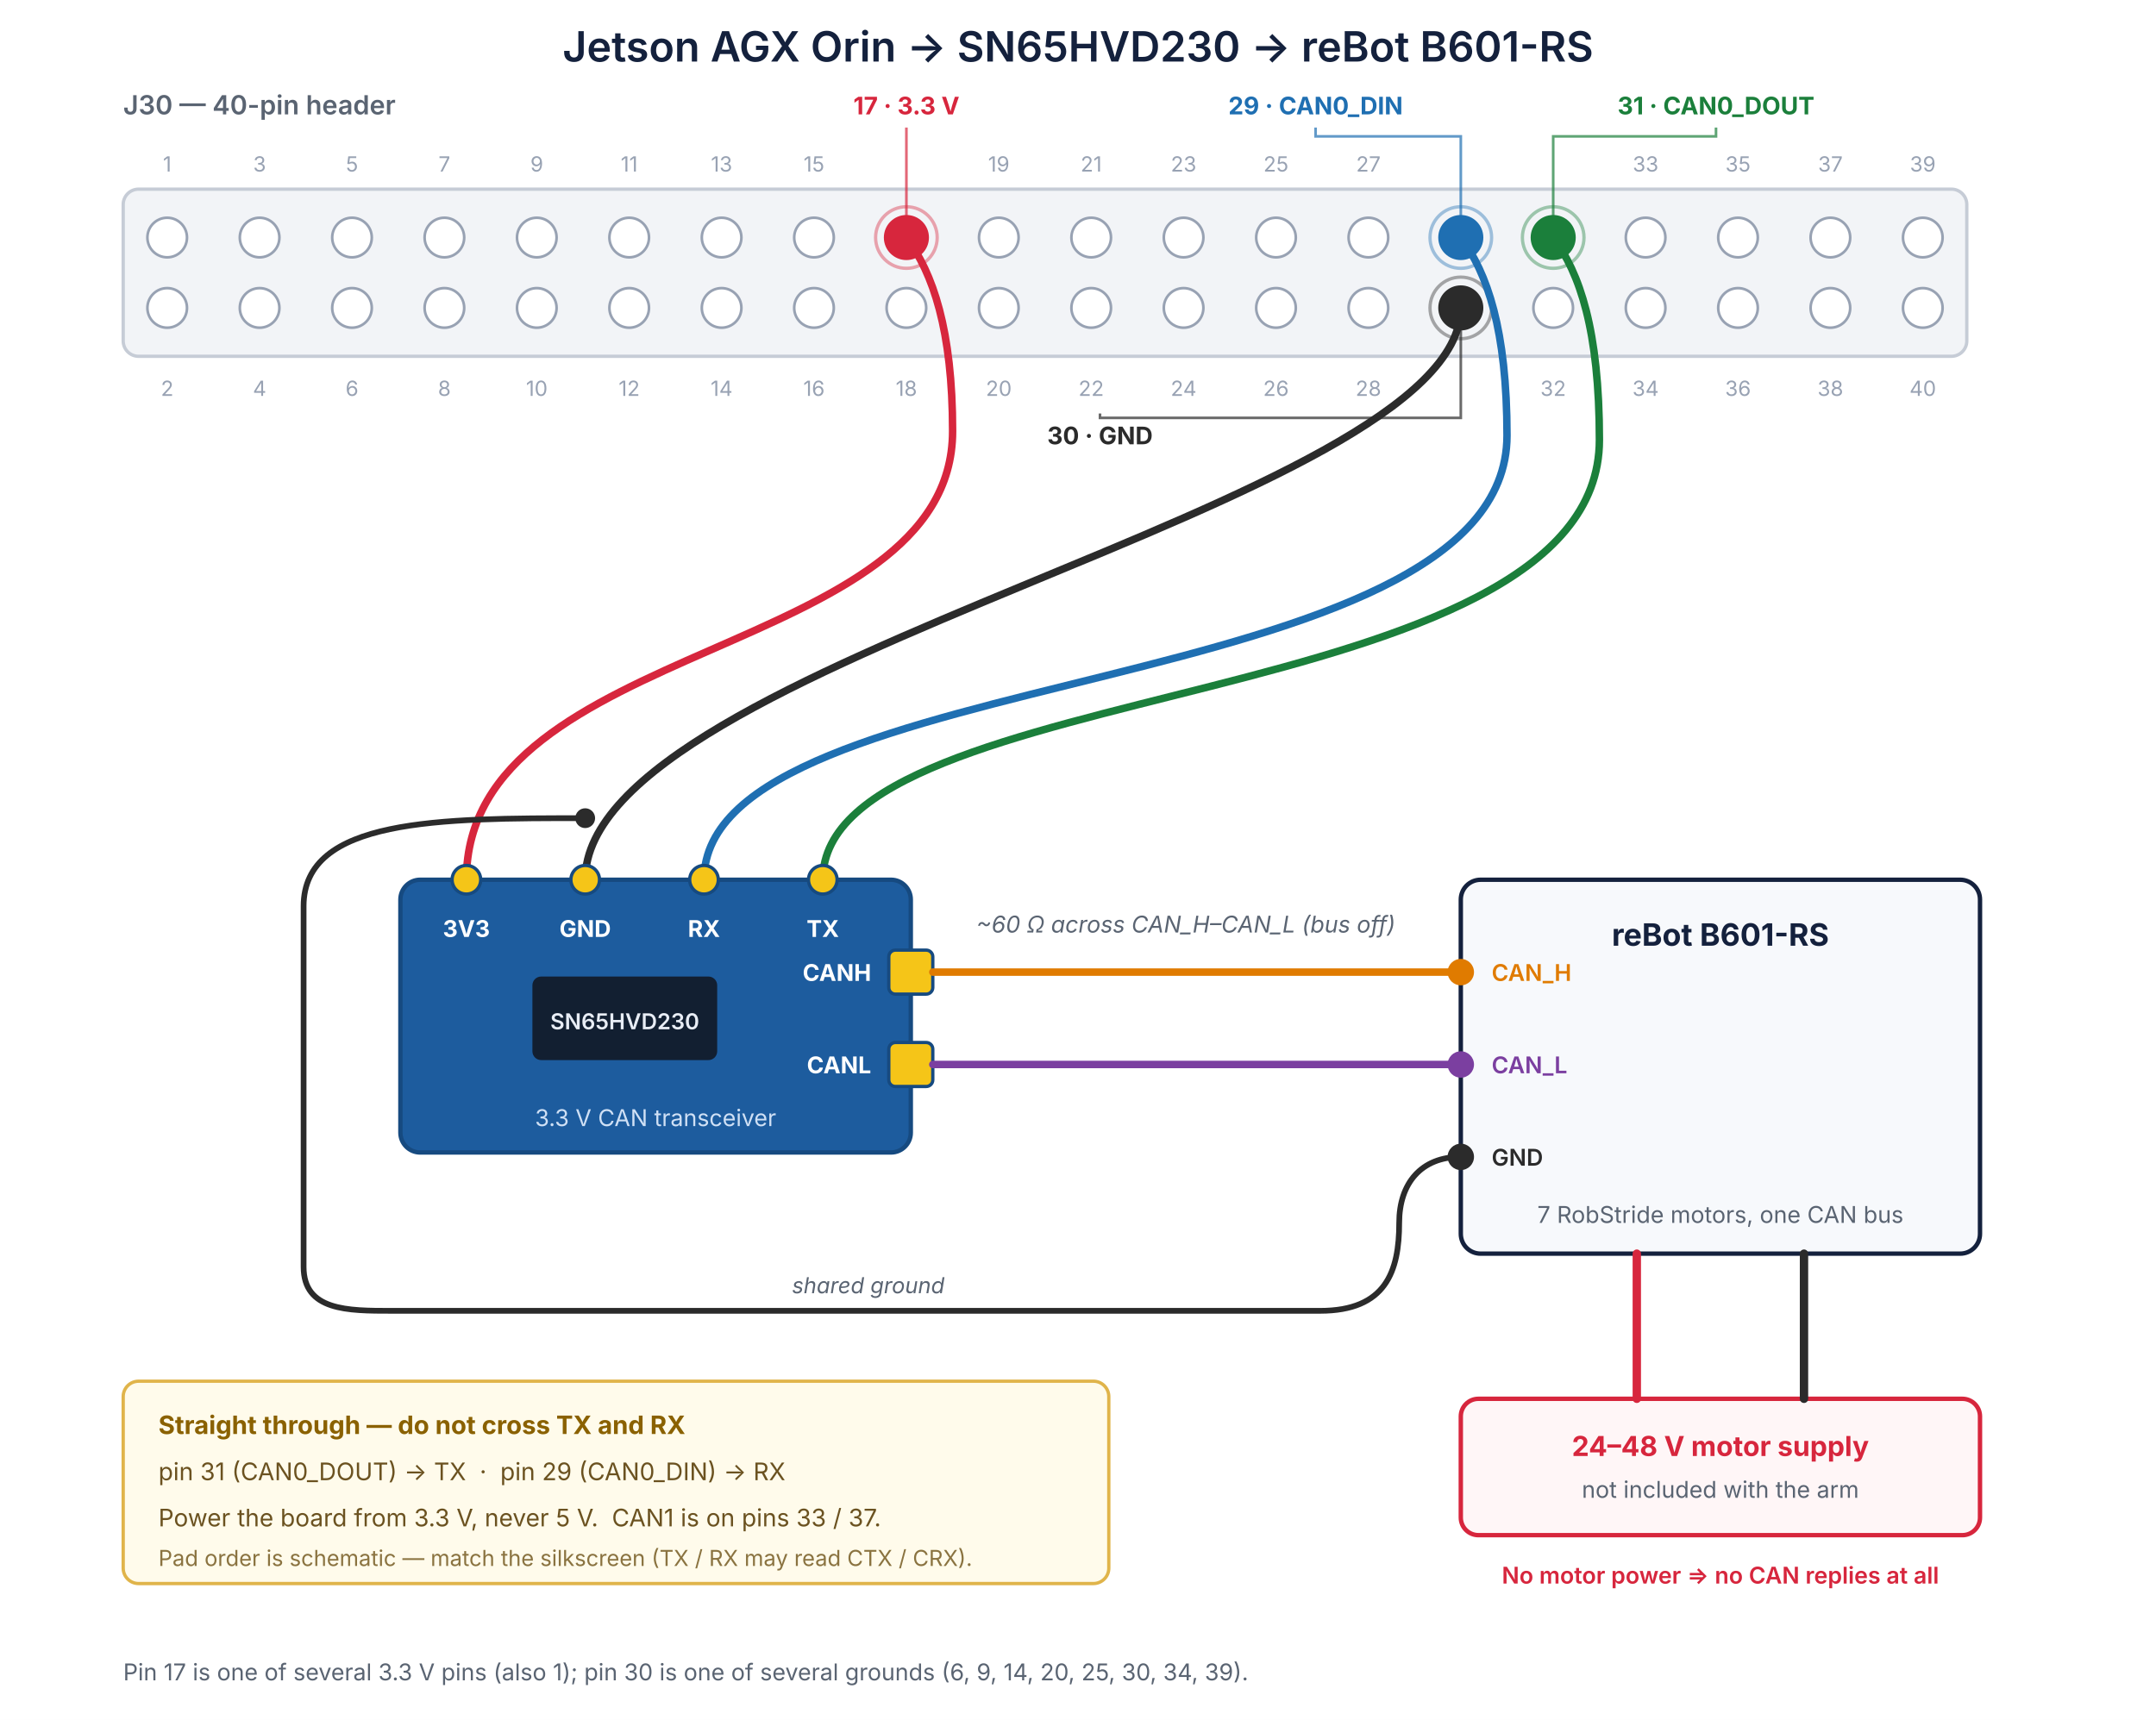
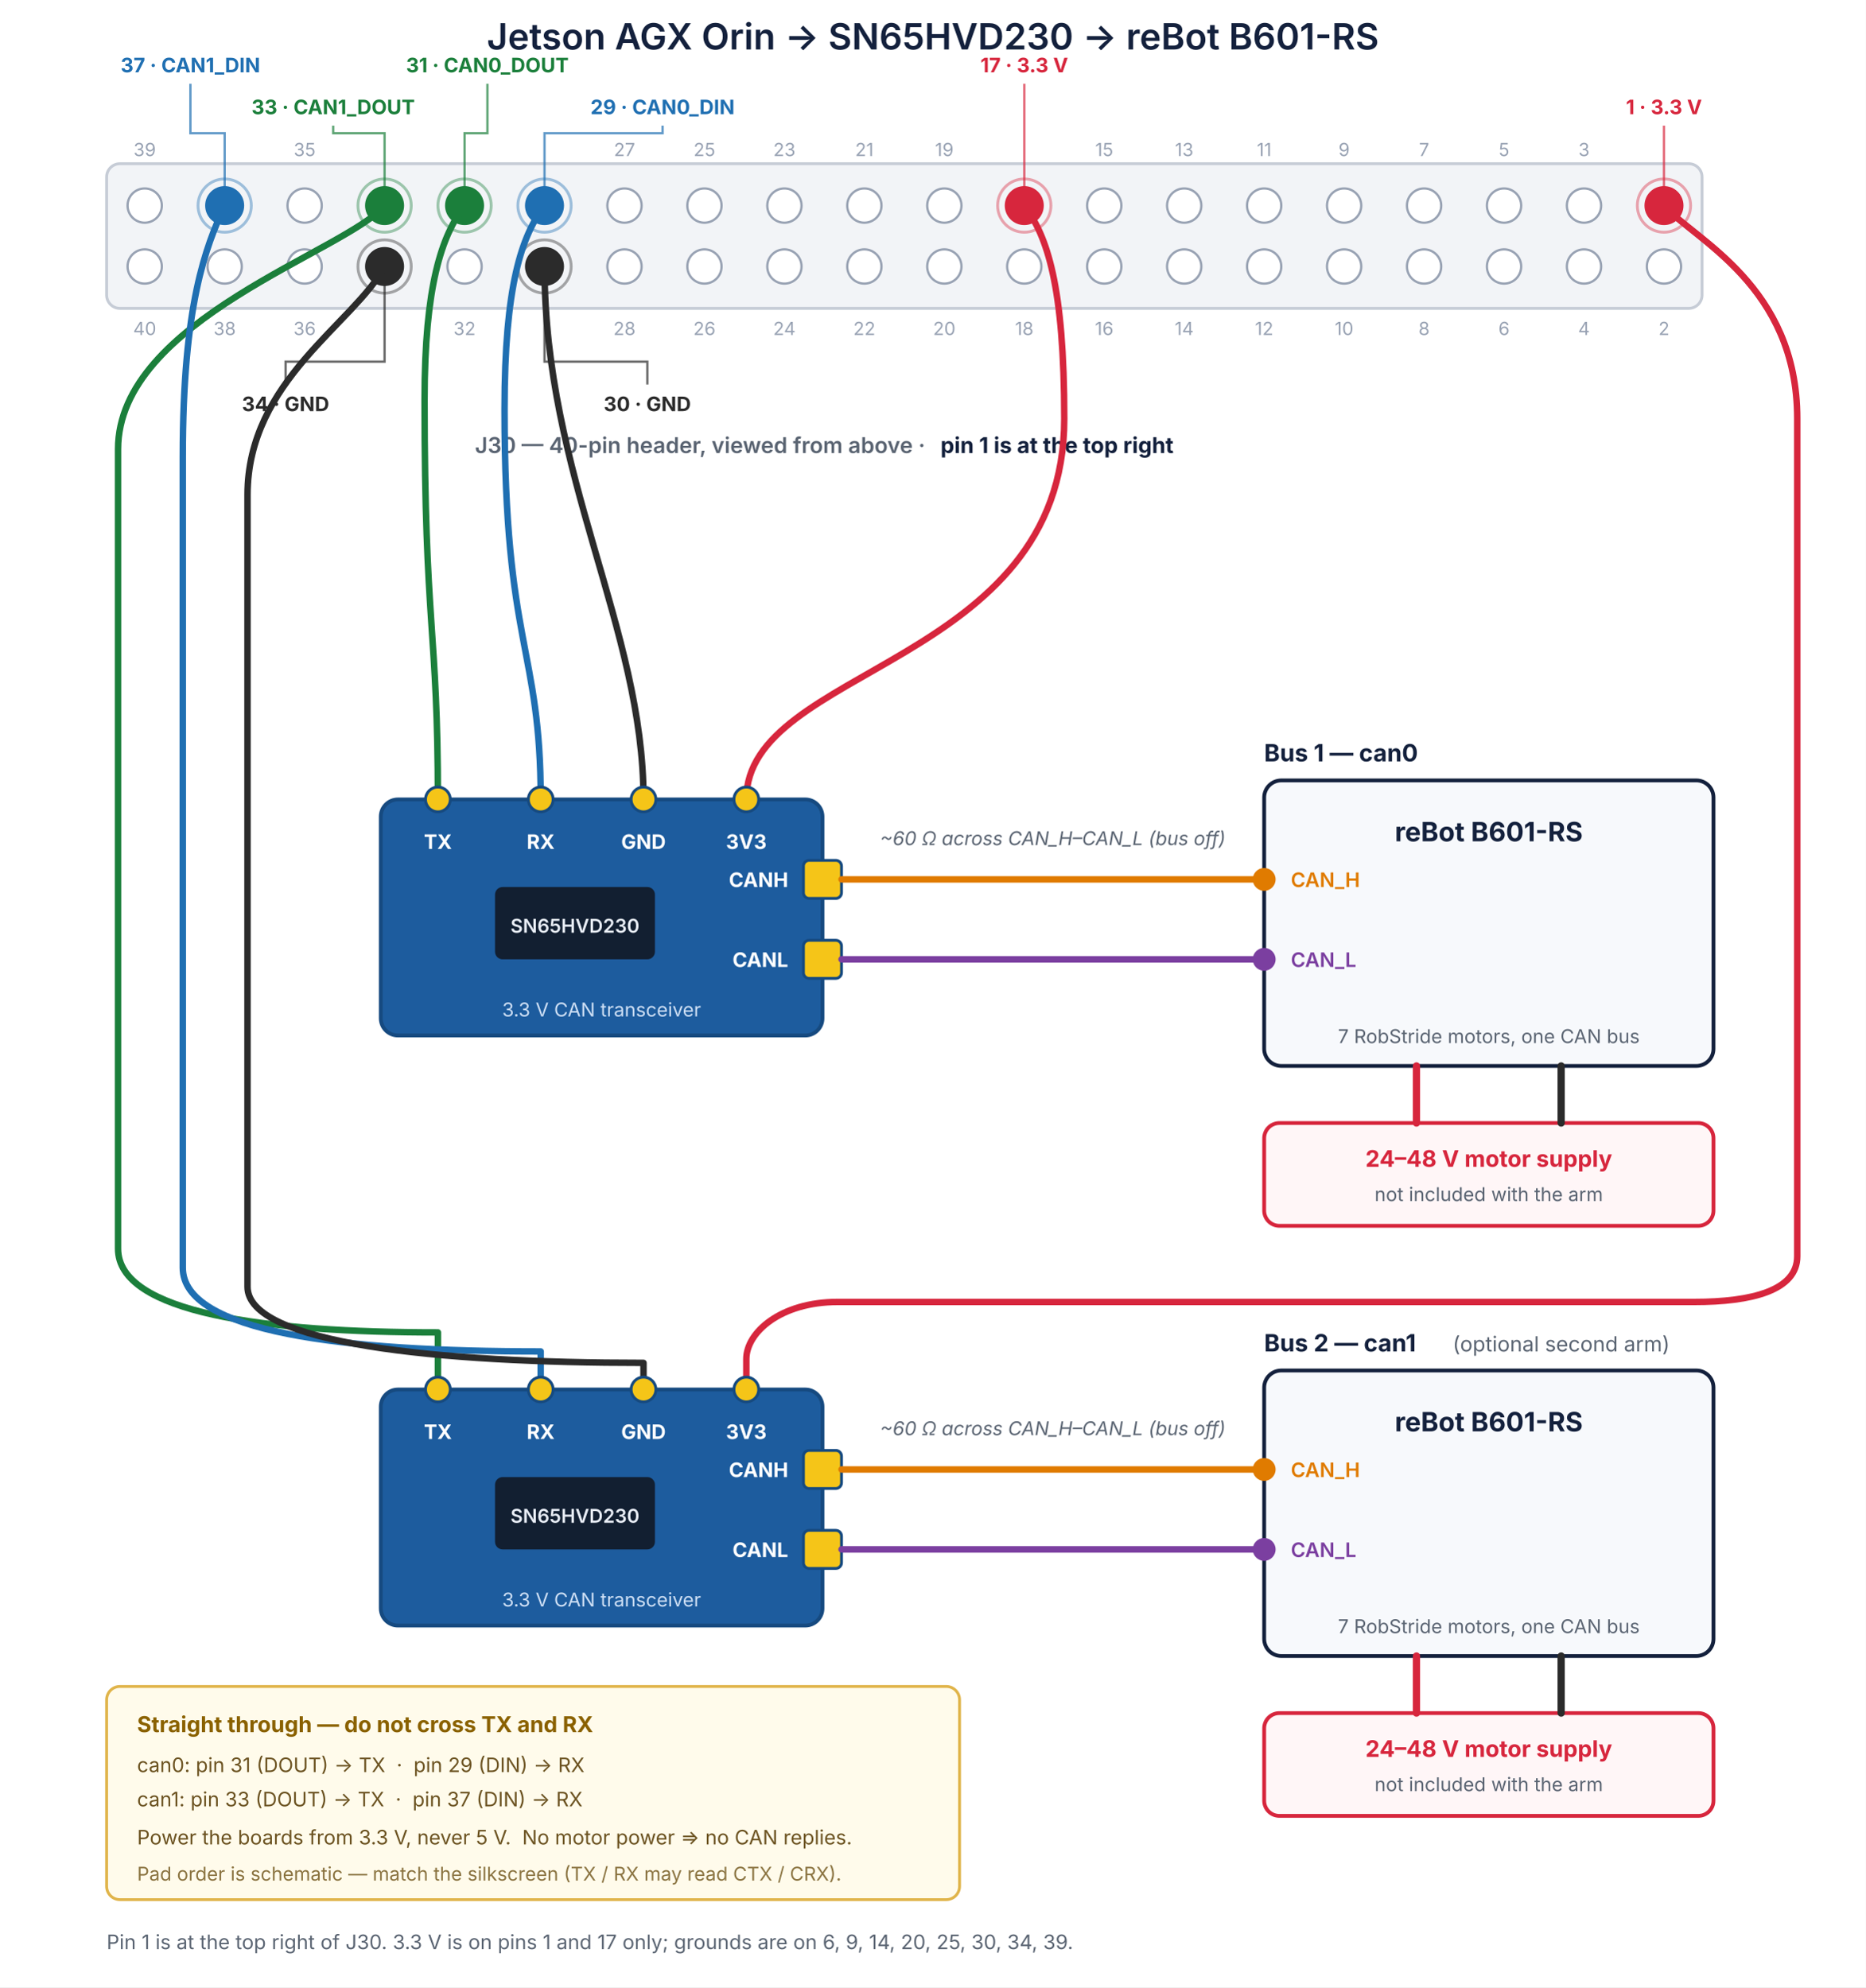
- <svg xmlns="http://www.w3.org/2000/svg" viewBox="0 0 980 782" width="980" height="782" font-family="Inter, Segoe UI, Helvetica, Arial, sans-serif">
+ <svg xmlns="http://www.w3.org/2000/svg" viewBox="0 0 980 1044" width="980" height="1044" font-family="Inter, Segoe UI, Helvetica, Arial, sans-serif">
  <rect width="100%" height="100%" fill="#FFFFFF" />
-   <text x="490.0" y="28" text-anchor="middle" font-size="19" font-weight="600" fill="#14213D">Jetson AGX Orin → SN65HVD230 → reBot B601-RS</text>
+   <text x="490.0" y="26" text-anchor="middle" font-size="19" font-weight="600" fill="#14213D">Jetson AGX Orin → SN65HVD230 → reBot B601-RS</text>
  <rect x="56" y="86" width="838" height="76" rx="7" fill="#F2F4F7" stroke="#C6CCD6" stroke-width="1.5" />
-   <text x="56" y="52" font-size="12" font-weight="600" fill="#5A6472">J30 — 40-pin header</text>
  <circle cx="76" cy="108" r="9" fill="#FFFFFF" stroke="#98A2B3" stroke-width="1.2" />
-   <text x="76" y="78" text-anchor="middle" font-size="9.5" fill="#98A2B3">1</text>
+   <text x="76" y="82" text-anchor="middle" font-size="9.5" fill="#98A2B3">39</text>
  <circle cx="76" cy="140" r="9" fill="#FFFFFF" stroke="#98A2B3" stroke-width="1.2" />
-   <text x="76" y="180" text-anchor="middle" font-size="9.5" fill="#98A2B3">2</text>
-   <circle cx="118" cy="108" r="9" fill="#FFFFFF" stroke="#98A2B3" stroke-width="1.2" />
-   <text x="118" y="78" text-anchor="middle" font-size="9.5" fill="#98A2B3">3</text>
+   <text x="76" y="176" text-anchor="middle" font-size="9.5" fill="#98A2B3">40</text>
+   <circle cx="118" cy="108" r="9" fill="#1F6FB2" stroke="#1F6FB2" stroke-width="2.5" />
+   <circle cx="118" cy="108" r="14" fill="none" stroke="#1F6FB2" stroke-width="1.5" opacity="0.4" />
  <circle cx="118" cy="140" r="9" fill="#FFFFFF" stroke="#98A2B3" stroke-width="1.2" />
-   <text x="118" y="180" text-anchor="middle" font-size="9.5" fill="#98A2B3">4</text>
+   <text x="118" y="176" text-anchor="middle" font-size="9.5" fill="#98A2B3">38</text>
  <circle cx="160" cy="108" r="9" fill="#FFFFFF" stroke="#98A2B3" stroke-width="1.2" />
-   <text x="160" y="78" text-anchor="middle" font-size="9.5" fill="#98A2B3">5</text>
+   <text x="160" y="82" text-anchor="middle" font-size="9.5" fill="#98A2B3">35</text>
  <circle cx="160" cy="140" r="9" fill="#FFFFFF" stroke="#98A2B3" stroke-width="1.2" />
-   <text x="160" y="180" text-anchor="middle" font-size="9.5" fill="#98A2B3">6</text>
-   <circle cx="202" cy="108" r="9" fill="#FFFFFF" stroke="#98A2B3" stroke-width="1.2" />
-   <text x="202" y="78" text-anchor="middle" font-size="9.5" fill="#98A2B3">7</text>
-   <circle cx="202" cy="140" r="9" fill="#FFFFFF" stroke="#98A2B3" stroke-width="1.2" />
-   <text x="202" y="180" text-anchor="middle" font-size="9.5" fill="#98A2B3">8</text>
-   <circle cx="244" cy="108" r="9" fill="#FFFFFF" stroke="#98A2B3" stroke-width="1.2" />
-   <text x="244" y="78" text-anchor="middle" font-size="9.5" fill="#98A2B3">9</text>
+   <text x="160" y="176" text-anchor="middle" font-size="9.5" fill="#98A2B3">36</text>
+   <circle cx="202" cy="108" r="9" fill="#1B7F3B" stroke="#1B7F3B" stroke-width="2.5" />
+   <circle cx="202" cy="108" r="14" fill="none" stroke="#1B7F3B" stroke-width="1.5" opacity="0.4" />
+   <circle cx="202" cy="140" r="9" fill="#2B2B2B" stroke="#2B2B2B" stroke-width="2.5" />
+   <circle cx="202" cy="140" r="14" fill="none" stroke="#2B2B2B" stroke-width="1.5" opacity="0.4" />
+   <circle cx="244" cy="108" r="9" fill="#1B7F3B" stroke="#1B7F3B" stroke-width="2.5" />
+   <circle cx="244" cy="108" r="14" fill="none" stroke="#1B7F3B" stroke-width="1.5" opacity="0.4" />
  <circle cx="244" cy="140" r="9" fill="#FFFFFF" stroke="#98A2B3" stroke-width="1.2" />
-   <text x="244" y="180" text-anchor="middle" font-size="9.5" fill="#98A2B3">10</text>
-   <circle cx="286" cy="108" r="9" fill="#FFFFFF" stroke="#98A2B3" stroke-width="1.2" />
-   <text x="286" y="78" text-anchor="middle" font-size="9.5" fill="#98A2B3">11</text>
-   <circle cx="286" cy="140" r="9" fill="#FFFFFF" stroke="#98A2B3" stroke-width="1.2" />
-   <text x="286" y="180" text-anchor="middle" font-size="9.5" fill="#98A2B3">12</text>
+   <text x="244" y="176" text-anchor="middle" font-size="9.5" fill="#98A2B3">32</text>
+   <circle cx="286" cy="108" r="9" fill="#1F6FB2" stroke="#1F6FB2" stroke-width="2.5" />
+   <circle cx="286" cy="108" r="14" fill="none" stroke="#1F6FB2" stroke-width="1.5" opacity="0.4" />
+   <circle cx="286" cy="140" r="9" fill="#2B2B2B" stroke="#2B2B2B" stroke-width="2.5" />
+   <circle cx="286" cy="140" r="14" fill="none" stroke="#2B2B2B" stroke-width="1.5" opacity="0.4" />
  <circle cx="328" cy="108" r="9" fill="#FFFFFF" stroke="#98A2B3" stroke-width="1.2" />
-   <text x="328" y="78" text-anchor="middle" font-size="9.5" fill="#98A2B3">13</text>
+   <text x="328" y="82" text-anchor="middle" font-size="9.5" fill="#98A2B3">27</text>
  <circle cx="328" cy="140" r="9" fill="#FFFFFF" stroke="#98A2B3" stroke-width="1.2" />
-   <text x="328" y="180" text-anchor="middle" font-size="9.5" fill="#98A2B3">14</text>
+   <text x="328" y="176" text-anchor="middle" font-size="9.5" fill="#98A2B3">28</text>
  <circle cx="370" cy="108" r="9" fill="#FFFFFF" stroke="#98A2B3" stroke-width="1.2" />
-   <text x="370" y="78" text-anchor="middle" font-size="9.5" fill="#98A2B3">15</text>
+   <text x="370" y="82" text-anchor="middle" font-size="9.5" fill="#98A2B3">25</text>
  <circle cx="370" cy="140" r="9" fill="#FFFFFF" stroke="#98A2B3" stroke-width="1.2" />
-   <text x="370" y="180" text-anchor="middle" font-size="9.5" fill="#98A2B3">16</text>
-   <circle cx="412" cy="108" r="9" fill="#D7263D" stroke="#D7263D" stroke-width="2.5" />
-   <circle cx="412" cy="108" r="14" fill="none" stroke="#D7263D" stroke-width="1.5" opacity="0.4" />
+   <text x="370" y="176" text-anchor="middle" font-size="9.5" fill="#98A2B3">26</text>
+   <circle cx="412" cy="108" r="9" fill="#FFFFFF" stroke="#98A2B3" stroke-width="1.2" />
+   <text x="412" y="82" text-anchor="middle" font-size="9.5" fill="#98A2B3">23</text>
  <circle cx="412" cy="140" r="9" fill="#FFFFFF" stroke="#98A2B3" stroke-width="1.2" />
-   <text x="412" y="180" text-anchor="middle" font-size="9.5" fill="#98A2B3">18</text>
+   <text x="412" y="176" text-anchor="middle" font-size="9.5" fill="#98A2B3">24</text>
  <circle cx="454" cy="108" r="9" fill="#FFFFFF" stroke="#98A2B3" stroke-width="1.2" />
-   <text x="454" y="78" text-anchor="middle" font-size="9.5" fill="#98A2B3">19</text>
+   <text x="454" y="82" text-anchor="middle" font-size="9.5" fill="#98A2B3">21</text>
  <circle cx="454" cy="140" r="9" fill="#FFFFFF" stroke="#98A2B3" stroke-width="1.2" />
-   <text x="454" y="180" text-anchor="middle" font-size="9.5" fill="#98A2B3">20</text>
+   <text x="454" y="176" text-anchor="middle" font-size="9.5" fill="#98A2B3">22</text>
  <circle cx="496" cy="108" r="9" fill="#FFFFFF" stroke="#98A2B3" stroke-width="1.2" />
-   <text x="496" y="78" text-anchor="middle" font-size="9.5" fill="#98A2B3">21</text>
+   <text x="496" y="82" text-anchor="middle" font-size="9.5" fill="#98A2B3">19</text>
  <circle cx="496" cy="140" r="9" fill="#FFFFFF" stroke="#98A2B3" stroke-width="1.2" />
-   <text x="496" y="180" text-anchor="middle" font-size="9.5" fill="#98A2B3">22</text>
-   <circle cx="538" cy="108" r="9" fill="#FFFFFF" stroke="#98A2B3" stroke-width="1.2" />
-   <text x="538" y="78" text-anchor="middle" font-size="9.5" fill="#98A2B3">23</text>
+   <text x="496" y="176" text-anchor="middle" font-size="9.5" fill="#98A2B3">20</text>
+   <circle cx="538" cy="108" r="9" fill="#D7263D" stroke="#D7263D" stroke-width="2.5" />
+   <circle cx="538" cy="108" r="14" fill="none" stroke="#D7263D" stroke-width="1.5" opacity="0.4" />
  <circle cx="538" cy="140" r="9" fill="#FFFFFF" stroke="#98A2B3" stroke-width="1.2" />
-   <text x="538" y="180" text-anchor="middle" font-size="9.5" fill="#98A2B3">24</text>
+   <text x="538" y="176" text-anchor="middle" font-size="9.5" fill="#98A2B3">18</text>
  <circle cx="580" cy="108" r="9" fill="#FFFFFF" stroke="#98A2B3" stroke-width="1.2" />
-   <text x="580" y="78" text-anchor="middle" font-size="9.5" fill="#98A2B3">25</text>
+   <text x="580" y="82" text-anchor="middle" font-size="9.5" fill="#98A2B3">15</text>
  <circle cx="580" cy="140" r="9" fill="#FFFFFF" stroke="#98A2B3" stroke-width="1.2" />
-   <text x="580" y="180" text-anchor="middle" font-size="9.5" fill="#98A2B3">26</text>
+   <text x="580" y="176" text-anchor="middle" font-size="9.5" fill="#98A2B3">16</text>
  <circle cx="622" cy="108" r="9" fill="#FFFFFF" stroke="#98A2B3" stroke-width="1.2" />
-   <text x="622" y="78" text-anchor="middle" font-size="9.5" fill="#98A2B3">27</text>
+   <text x="622" y="82" text-anchor="middle" font-size="9.5" fill="#98A2B3">13</text>
  <circle cx="622" cy="140" r="9" fill="#FFFFFF" stroke="#98A2B3" stroke-width="1.2" />
-   <text x="622" y="180" text-anchor="middle" font-size="9.5" fill="#98A2B3">28</text>
-   <circle cx="664" cy="108" r="9" fill="#1F6FB2" stroke="#1F6FB2" stroke-width="2.5" />
-   <circle cx="664" cy="108" r="14" fill="none" stroke="#1F6FB2" stroke-width="1.5" opacity="0.4" />
-   <circle cx="664" cy="140" r="9" fill="#2B2B2B" stroke="#2B2B2B" stroke-width="2.5" />
-   <circle cx="664" cy="140" r="14" fill="none" stroke="#2B2B2B" stroke-width="1.5" opacity="0.4" />
-   <circle cx="706" cy="108" r="9" fill="#1B7F3B" stroke="#1B7F3B" stroke-width="2.5" />
-   <circle cx="706" cy="108" r="14" fill="none" stroke="#1B7F3B" stroke-width="1.5" opacity="0.4" />
+   <text x="622" y="176" text-anchor="middle" font-size="9.5" fill="#98A2B3">14</text>
+   <circle cx="664" cy="108" r="9" fill="#FFFFFF" stroke="#98A2B3" stroke-width="1.2" />
+   <text x="664" y="82" text-anchor="middle" font-size="9.5" fill="#98A2B3">11</text>
+   <circle cx="664" cy="140" r="9" fill="#FFFFFF" stroke="#98A2B3" stroke-width="1.2" />
+   <text x="664" y="176" text-anchor="middle" font-size="9.5" fill="#98A2B3">12</text>
+   <circle cx="706" cy="108" r="9" fill="#FFFFFF" stroke="#98A2B3" stroke-width="1.2" />
+   <text x="706" y="82" text-anchor="middle" font-size="9.5" fill="#98A2B3">9</text>
  <circle cx="706" cy="140" r="9" fill="#FFFFFF" stroke="#98A2B3" stroke-width="1.2" />
-   <text x="706" y="180" text-anchor="middle" font-size="9.5" fill="#98A2B3">32</text>
+   <text x="706" y="176" text-anchor="middle" font-size="9.5" fill="#98A2B3">10</text>
  <circle cx="748" cy="108" r="9" fill="#FFFFFF" stroke="#98A2B3" stroke-width="1.2" />
-   <text x="748" y="78" text-anchor="middle" font-size="9.5" fill="#98A2B3">33</text>
+   <text x="748" y="82" text-anchor="middle" font-size="9.5" fill="#98A2B3">7</text>
  <circle cx="748" cy="140" r="9" fill="#FFFFFF" stroke="#98A2B3" stroke-width="1.2" />
-   <text x="748" y="180" text-anchor="middle" font-size="9.5" fill="#98A2B3">34</text>
+   <text x="748" y="176" text-anchor="middle" font-size="9.5" fill="#98A2B3">8</text>
  <circle cx="790" cy="108" r="9" fill="#FFFFFF" stroke="#98A2B3" stroke-width="1.2" />
-   <text x="790" y="78" text-anchor="middle" font-size="9.5" fill="#98A2B3">35</text>
+   <text x="790" y="82" text-anchor="middle" font-size="9.5" fill="#98A2B3">5</text>
  <circle cx="790" cy="140" r="9" fill="#FFFFFF" stroke="#98A2B3" stroke-width="1.2" />
-   <text x="790" y="180" text-anchor="middle" font-size="9.5" fill="#98A2B3">36</text>
+   <text x="790" y="176" text-anchor="middle" font-size="9.5" fill="#98A2B3">6</text>
  <circle cx="832" cy="108" r="9" fill="#FFFFFF" stroke="#98A2B3" stroke-width="1.2" />
-   <text x="832" y="78" text-anchor="middle" font-size="9.5" fill="#98A2B3">37</text>
+   <text x="832" y="82" text-anchor="middle" font-size="9.5" fill="#98A2B3">3</text>
  <circle cx="832" cy="140" r="9" fill="#FFFFFF" stroke="#98A2B3" stroke-width="1.2" />
-   <text x="832" y="180" text-anchor="middle" font-size="9.5" fill="#98A2B3">38</text>
-   <circle cx="874" cy="108" r="9" fill="#FFFFFF" stroke="#98A2B3" stroke-width="1.2" />
-   <text x="874" y="78" text-anchor="middle" font-size="9.5" fill="#98A2B3">39</text>
+   <text x="832" y="176" text-anchor="middle" font-size="9.5" fill="#98A2B3">4</text>
+   <circle cx="874" cy="108" r="9" fill="#D7263D" stroke="#D7263D" stroke-width="2.5" />
+   <circle cx="874" cy="108" r="14" fill="none" stroke="#D7263D" stroke-width="1.5" opacity="0.4" />
  <circle cx="874" cy="140" r="9" fill="#FFFFFF" stroke="#98A2B3" stroke-width="1.2" />
-   <text x="874" y="180" text-anchor="middle" font-size="9.5" fill="#98A2B3">40</text>
-   <text x="412" y="52" text-anchor="middle" font-size="11" font-weight="700" fill="#D7263D">17 · 3.3 V</text>
-   <path d="M412,99 L412,62 L412,62 L412,58" fill="none" stroke="#D7263D" stroke-width="1.2" opacity="0.7" />
-   <text x="598" y="52" text-anchor="middle" font-size="11" font-weight="700" fill="#1F6FB2">29 · CAN0_DIN</text>
-   <path d="M664,99 L664,62 L598,62 L598,58" fill="none" stroke="#1F6FB2" stroke-width="1.2" opacity="0.7" />
-   <text x="780" y="52" text-anchor="middle" font-size="11" font-weight="700" fill="#1B7F3B">31 · CAN0_DOUT</text>
-   <path d="M706,99 L706,62 L780,62 L780,58" fill="none" stroke="#1B7F3B" stroke-width="1.2" opacity="0.7" />
-   <text x="500" y="202" text-anchor="middle" font-size="11" font-weight="700" fill="#2B2B2B">30 · GND</text>
-   <path d="M664,149 L664,190 L500,190 L500,188" fill="none" stroke="#2B2B2B" stroke-width="1.2" opacity="0.7" />
-   <path d="M412,108 C424,124 433,150 433,196 C433,300 212,290 212,400" fill="none" stroke="#D7263D" stroke-width="3.4" stroke-linecap="round" stroke-linejoin="round" />
-   <path d="M664,140 C664,230 266,300 266,400" fill="none" stroke="#2B2B2B" stroke-width="3.4" stroke-linecap="round" stroke-linejoin="round" />
-   <path d="M664,108 C676,124 685,150 685,198 C685,320 320,300 320,400" fill="none" stroke="#1F6FB2" stroke-width="3.4" stroke-linecap="round" stroke-linejoin="round" />
-   <path d="M706,108 C718,124 727,150 727,200 C727,326 374,306 374,400" fill="none" stroke="#1B7F3B" stroke-width="3.4" stroke-linecap="round" stroke-linejoin="round" />
-   <rect x="182" y="400" width="232" height="124" rx="9" fill="#1D5C9E" stroke="#164A80" stroke-width="2" />
-   <rect x="242" y="444" width="84" height="38" rx="4" fill="#111826" opacity="0.9" />
-   <text x="284" y="468" text-anchor="middle" font-size="10" fill="#E8EDF5" font-weight="600">SN65HVD230</text>
-   <text x="298.0" y="512" text-anchor="middle" font-size="10.5" fill="#CFE0F5">3.3 V CAN transceiver</text>
-   <circle cx="212" cy="400" r="6.5" fill="#F5C518" stroke="#164A80" stroke-width="1.5" />
-   <text x="212" y="426" text-anchor="middle" font-size="10.5" font-weight="700" fill="#FFFFFF">3V3</text>
-   <circle cx="266" cy="400" r="6.5" fill="#F5C518" stroke="#164A80" stroke-width="1.5" />
-   <text x="266" y="426" text-anchor="middle" font-size="10.5" font-weight="700" fill="#FFFFFF">GND</text>
-   <circle cx="320" cy="400" r="6.5" fill="#F5C518" stroke="#164A80" stroke-width="1.5" />
-   <text x="320" y="426" text-anchor="middle" font-size="10.5" font-weight="700" fill="#FFFFFF">RX</text>
-   <circle cx="374" cy="400" r="6.5" fill="#F5C518" stroke="#164A80" stroke-width="1.5" />
-   <text x="374" y="426" text-anchor="middle" font-size="10.5" font-weight="700" fill="#FFFFFF">TX</text>
-   <rect x="404" y="432" width="20" height="20" rx="3" fill="#F5C518" stroke="#164A80" stroke-width="1.5" />
-   <text x="396" y="446" text-anchor="end" font-size="10.5" font-weight="700" fill="#FFFFFF">CANH</text>
-   <rect x="404" y="474" width="20" height="20" rx="3" fill="#F5C518" stroke="#164A80" stroke-width="1.5" />
-   <text x="396" y="488" text-anchor="end" font-size="10.5" font-weight="700" fill="#FFFFFF">CANL</text>
-   <rect x="664" y="400" width="236" height="170" rx="9" fill="#F7F9FC" stroke="#14213D" stroke-width="2" />
-   <text x="782.0" y="430" text-anchor="middle" font-size="14" font-weight="700" fill="#14213D">reBot B601-RS</text>
-   <text x="782.0" y="556" text-anchor="middle" font-size="10.5" fill="#5A6472">7 RobStride motors, one CAN bus</text>
-   <circle cx="664" cy="442" r="6" fill="#E07B00" />
-   <text x="678" y="446" font-size="10.5" font-weight="600" fill="#E07B00">CAN_H</text>
-   <circle cx="664" cy="484" r="6" fill="#7B3FA0" />
-   <text x="678" y="488" font-size="10.5" font-weight="600" fill="#7B3FA0">CAN_L</text>
-   <circle cx="664" cy="526" r="6" fill="#2B2B2B" />
-   <text x="678" y="530" font-size="10.5" font-weight="600" fill="#2B2B2B">GND</text>
-   <path d="M424,442 C520,442 580,442 664,442" fill="none" stroke="#E07B00" stroke-width="3.4" stroke-linecap="round" stroke-linejoin="round" />
-   <path d="M424,484 C520,484 580,484 664,484" fill="none" stroke="#7B3FA0" stroke-width="3.4" stroke-linecap="round" stroke-linejoin="round" />
-   <text x="539.0" y="424" text-anchor="middle" font-size="10.5" font-style="italic" fill="#5A6472">~60 Ω across CAN_H–CAN_L (bus off)</text>
-   <circle cx="266" cy="372" r="4.5" fill="#2B2B2B" />
-   <path d="M266,372 C200,372 138,372 138,412 L138,576 C138,596 158,596 178,596 L600,596 C630,596 636,578 636,556 C636,538 646,526 664,526" fill="none" stroke="#2B2B2B" stroke-width="2.6" stroke-linecap="round" stroke-linejoin="round" />
-   <text x="360" y="588" font-size="10" font-style="italic" fill="#5A6472">shared ground</text>
-   <rect x="664" y="636" width="236" height="62" rx="8" fill="#FFF6F7" stroke="#D7263D" stroke-width="2" />
-   <text x="782.0" y="662" text-anchor="middle" font-size="12.5" font-weight="700" fill="#D7263D">24–48 V motor supply</text>
-   <text x="782.0" y="681" text-anchor="middle" font-size="10.5" fill="#5A6472">not included with the arm</text>
-   <path d="M744,636 L744,570" fill="none" stroke="#D7263D" stroke-width="3.8" stroke-linecap="round" stroke-linejoin="round" />
-   <path d="M820,636 L820,570" fill="none" stroke="#2B2B2B" stroke-width="3.8" stroke-linecap="round" stroke-linejoin="round" />
-   <text x="782.0" y="720" text-anchor="middle" font-size="10.5" font-weight="600" fill="#D7263D">No motor power ⇒ no CAN replies at all</text>
-   <rect x="56" y="628" width="448" height="92" rx="7" fill="#FFFBEB" stroke="#E0B44A" stroke-width="1.5" />
-   <text x="72" y="652" font-size="11.5" font-weight="700" fill="#8A6100">Straight through — do not cross TX and RX</text>
-   <text x="72" y="673" font-size="11" fill="#6B5220">pin 31 (CAN0_DOUT) → TX  ·  pin 29 (CAN0_DIN) → RX</text>
-   <text x="72" y="694" font-size="11" fill="#6B5220">Power the board from 3.3 V, never 5 V.  CAN1 is on pins 33 / 37.</text>
-   <text x="72" y="712" font-size="10" fill="#8A7340">Pad order is schematic — match the silkscreen (TX / RX may read CTX / CRX).</text>
-   <text x="56" y="764" font-size="10.5" fill="#5A6472">Pin 17 is one of several 3.3 V pins (also 1); pin 30 is one of several grounds (6, 9, 14, 20, 25, 30, 34, 39).</text>
+   <text x="874" y="176" text-anchor="middle" font-size="9.5" fill="#98A2B3">2</text>
+   <text x="486" y="238" text-anchor="end" font-size="11.5" font-weight="600" fill="#5A6472">J30 — 40-pin header, viewed from above ·</text>
+   <text x="494" y="238" font-size="11.5" font-weight="700" fill="#14213D">pin 1 is at the top right</text>
+   <text x="100" y="38" text-anchor="middle" font-size="10.5" font-weight="700" fill="#1F6FB2">37 · CAN1_DIN</text>
+   <path d="M118,99 L118,70 L100,70 L100,44" fill="none" stroke="#1F6FB2" stroke-width="1.2" opacity="0.7" />
+   <text x="175" y="60" text-anchor="middle" font-size="10.5" font-weight="700" fill="#1B7F3B">33 · CAN1_DOUT</text>
+   <path d="M202,99 L202,70 L175,70 L175,66" fill="none" stroke="#1B7F3B" stroke-width="1.2" opacity="0.7" />
+   <text x="256" y="38" text-anchor="middle" font-size="10.5" font-weight="700" fill="#1B7F3B">31 · CAN0_DOUT</text>
+   <path d="M244,99 L244,70 L256,70 L256,44" fill="none" stroke="#1B7F3B" stroke-width="1.2" opacity="0.7" />
+   <text x="348" y="60" text-anchor="middle" font-size="10.5" font-weight="700" fill="#1F6FB2">29 · CAN0_DIN</text>
+   <path d="M286,99 L286,70 L348,70 L348,66" fill="none" stroke="#1F6FB2" stroke-width="1.2" opacity="0.7" />
+   <text x="538" y="38" text-anchor="middle" font-size="10.5" font-weight="700" fill="#D7263D">17 · 3.3 V</text>
+   <path d="M538,99 L538,70 L538,70 L538,44" fill="none" stroke="#D7263D" stroke-width="1.2" opacity="0.7" />
+   <text x="874" y="60" text-anchor="middle" font-size="10.5" font-weight="700" fill="#D7263D">1 · 3.3 V</text>
+   <path d="M874,99 L874,70 L874,70 L874,66" fill="none" stroke="#D7263D" stroke-width="1.2" opacity="0.7" />
+   <text x="150" y="216" text-anchor="middle" font-size="10.5" font-weight="700" fill="#2B2B2B">34 · GND</text>
+   <path d="M202,149 L202,190 L150,190 L150,202" fill="none" stroke="#2B2B2B" stroke-width="1.2" opacity="0.7" />
+   <text x="340" y="216" text-anchor="middle" font-size="10.5" font-weight="700" fill="#2B2B2B">30 · GND</text>
+   <path d="M286,149 L286,190 L340,190 L340,202" fill="none" stroke="#2B2B2B" stroke-width="1.2" opacity="0.7" />
+   <text x="664" y="400" font-size="12.5" font-weight="700" fill="#14213D">Bus 1 — can0</text>
+   <path d="M244,108 C232,124 223,150 223,210 C223,330 230,330 230,420" fill="none" stroke="#1B7F3B" stroke-width="3.4" stroke-linecap="round" stroke-linejoin="round" />
+   <path d="M286,108 C274,124 265,150 265,215 C265,340 284,340 284,420" fill="none" stroke="#1F6FB2" stroke-width="3.4" stroke-linecap="round" stroke-linejoin="round" />
+   <path d="M286,140 C286,250 338,330 338,420" fill="none" stroke="#2B2B2B" stroke-width="3.4" stroke-linecap="round" stroke-linejoin="round" />
+   <path d="M538,108 C550,124 559,150 559,220 C559,350 392,350 392,420" fill="none" stroke="#D7263D" stroke-width="3.4" stroke-linecap="round" stroke-linejoin="round" />
+   <rect x="200" y="420" width="232" height="124" rx="9" fill="#1D5C9E" stroke="#164A80" stroke-width="2" />
+   <rect x="260" y="466" width="84" height="38" rx="4" fill="#111826" opacity="0.9" />
+   <text x="302" y="490" text-anchor="middle" font-size="10" fill="#E8EDF5" font-weight="600">SN65HVD230</text>
+   <text x="316.0" y="534" text-anchor="middle" font-size="10" fill="#CFE0F5">3.3 V CAN transceiver</text>
+   <circle cx="230" cy="420" r="6.5" fill="#F5C518" stroke="#164A80" stroke-width="1.5" />
+   <text x="230" y="446" text-anchor="middle" font-size="10.5" font-weight="700" fill="#FFFFFF">TX</text>
+   <circle cx="284" cy="420" r="6.5" fill="#F5C518" stroke="#164A80" stroke-width="1.5" />
+   <text x="284" y="446" text-anchor="middle" font-size="10.5" font-weight="700" fill="#FFFFFF">RX</text>
+   <circle cx="338" cy="420" r="6.5" fill="#F5C518" stroke="#164A80" stroke-width="1.5" />
+   <text x="338" y="446" text-anchor="middle" font-size="10.5" font-weight="700" fill="#FFFFFF">GND</text>
+   <circle cx="392" cy="420" r="6.5" fill="#F5C518" stroke="#164A80" stroke-width="1.5" />
+   <text x="392" y="446" text-anchor="middle" font-size="10.5" font-weight="700" fill="#FFFFFF">3V3</text>
+   <rect x="422" y="452" width="20" height="20" rx="3" fill="#F5C518" stroke="#164A80" stroke-width="1.5" />
+   <text x="414" y="466" text-anchor="end" font-size="10.5" font-weight="700" fill="#FFFFFF">CANH</text>
+   <rect x="422" y="494" width="20" height="20" rx="3" fill="#F5C518" stroke="#164A80" stroke-width="1.5" />
+   <text x="414" y="508" text-anchor="end" font-size="10.5" font-weight="700" fill="#FFFFFF">CANL</text>
+   <rect x="664" y="410" width="236" height="150" rx="9" fill="#F7F9FC" stroke="#14213D" stroke-width="2" />
+   <text x="782.0" y="442" text-anchor="middle" font-size="14" font-weight="700" fill="#14213D">reBot B601-RS</text>
+   <text x="782.0" y="548" text-anchor="middle" font-size="10" fill="#5A6472">7 RobStride motors, one CAN bus</text>
+   <circle cx="664" cy="462" r="6" fill="#E07B00" />
+   <text x="678" y="466" font-size="10.5" font-weight="600" fill="#E07B00">CAN_H</text>
+   <circle cx="664" cy="504" r="6" fill="#7B3FA0" />
+   <text x="678" y="508" font-size="10.5" font-weight="600" fill="#7B3FA0">CAN_L</text>
+   <path d="M442,462 C520,462 580,462 664,462" fill="none" stroke="#E07B00" stroke-width="3.4" stroke-linecap="round" stroke-linejoin="round" />
+   <path d="M442,504 C520,504 580,504 664,504" fill="none" stroke="#7B3FA0" stroke-width="3.4" stroke-linecap="round" stroke-linejoin="round" />
+   <text x="553" y="444" text-anchor="middle" font-size="10" font-style="italic" fill="#5A6472">~60 Ω across CAN_H–CAN_L (bus off)</text>
+   <rect x="664" y="590" width="236" height="54" rx="8" fill="#FFF6F7" stroke="#D7263D" stroke-width="2" />
+   <text x="782.0" y="613" text-anchor="middle" font-size="12" font-weight="700" fill="#D7263D">24–48 V motor supply</text>
+   <text x="782.0" y="631" text-anchor="middle" font-size="10" fill="#5A6472">not included with the arm</text>
+   <path d="M744,590 L744,560" fill="none" stroke="#D7263D" stroke-width="3.8" stroke-linecap="round" stroke-linejoin="round" />
+   <path d="M820,590 L820,560" fill="none" stroke="#2B2B2B" stroke-width="3.8" stroke-linecap="round" stroke-linejoin="round" />
+   <text x="664" y="710" font-size="12.5" font-weight="700" fill="#14213D">Bus 2 — can1</text>
+   <text x="763" y="710" font-size="11" fill="#5A6472">(optional second arm)</text>
+   <path d="M202,108 C182,132 62,168 62,236 L62,656 C62,690 140,700 230,700 L230,730" fill="none" stroke="#1B7F3B" stroke-width="3.4" stroke-linecap="round" stroke-linejoin="round" />
+   <path d="M118,108 C108,130 96,160 96,240 L96,666 C96,700 180,710 284,710 L284,730" fill="none" stroke="#1F6FB2" stroke-width="3.4" stroke-linecap="round" stroke-linejoin="round" />
+   <path d="M202,140 C186,170 130,200 130,260 L130,676 C130,706 230,716 338,716 L338,730" fill="none" stroke="#2B2B2B" stroke-width="3.4" stroke-linecap="round" stroke-linejoin="round" />
+   <path d="M874,108 C890,126 944,150 944,220 L944,660 C944,678 920,684 890,684 L440,684 C410,684 392,700 392,714 L392,730" fill="none" stroke="#D7263D" stroke-width="3.4" stroke-linecap="round" stroke-linejoin="round" />
+   <rect x="200" y="730" width="232" height="124" rx="9" fill="#1D5C9E" stroke="#164A80" stroke-width="2" />
+   <rect x="260" y="776" width="84" height="38" rx="4" fill="#111826" opacity="0.9" />
+   <text x="302" y="800" text-anchor="middle" font-size="10" fill="#E8EDF5" font-weight="600">SN65HVD230</text>
+   <text x="316.0" y="844" text-anchor="middle" font-size="10" fill="#CFE0F5">3.3 V CAN transceiver</text>
+   <circle cx="230" cy="730" r="6.5" fill="#F5C518" stroke="#164A80" stroke-width="1.5" />
+   <text x="230" y="756" text-anchor="middle" font-size="10.5" font-weight="700" fill="#FFFFFF">TX</text>
+   <circle cx="284" cy="730" r="6.5" fill="#F5C518" stroke="#164A80" stroke-width="1.5" />
+   <text x="284" y="756" text-anchor="middle" font-size="10.5" font-weight="700" fill="#FFFFFF">RX</text>
+   <circle cx="338" cy="730" r="6.5" fill="#F5C518" stroke="#164A80" stroke-width="1.5" />
+   <text x="338" y="756" text-anchor="middle" font-size="10.5" font-weight="700" fill="#FFFFFF">GND</text>
+   <circle cx="392" cy="730" r="6.5" fill="#F5C518" stroke="#164A80" stroke-width="1.5" />
+   <text x="392" y="756" text-anchor="middle" font-size="10.5" font-weight="700" fill="#FFFFFF">3V3</text>
+   <rect x="422" y="762" width="20" height="20" rx="3" fill="#F5C518" stroke="#164A80" stroke-width="1.5" />
+   <text x="414" y="776" text-anchor="end" font-size="10.5" font-weight="700" fill="#FFFFFF">CANH</text>
+   <rect x="422" y="804" width="20" height="20" rx="3" fill="#F5C518" stroke="#164A80" stroke-width="1.5" />
+   <text x="414" y="818" text-anchor="end" font-size="10.5" font-weight="700" fill="#FFFFFF">CANL</text>
+   <rect x="664" y="720" width="236" height="150" rx="9" fill="#F7F9FC" stroke="#14213D" stroke-width="2" />
+   <text x="782.0" y="752" text-anchor="middle" font-size="14" font-weight="700" fill="#14213D">reBot B601-RS</text>
+   <text x="782.0" y="858" text-anchor="middle" font-size="10" fill="#5A6472">7 RobStride motors, one CAN bus</text>
+   <circle cx="664" cy="772" r="6" fill="#E07B00" />
+   <text x="678" y="776" font-size="10.5" font-weight="600" fill="#E07B00">CAN_H</text>
+   <circle cx="664" cy="814" r="6" fill="#7B3FA0" />
+   <text x="678" y="818" font-size="10.5" font-weight="600" fill="#7B3FA0">CAN_L</text>
+   <path d="M442,772 C520,772 580,772 664,772" fill="none" stroke="#E07B00" stroke-width="3.4" stroke-linecap="round" stroke-linejoin="round" />
+   <path d="M442,814 C520,814 580,814 664,814" fill="none" stroke="#7B3FA0" stroke-width="3.4" stroke-linecap="round" stroke-linejoin="round" />
+   <text x="553" y="754" text-anchor="middle" font-size="10" font-style="italic" fill="#5A6472">~60 Ω across CAN_H–CAN_L (bus off)</text>
+   <rect x="664" y="900" width="236" height="54" rx="8" fill="#FFF6F7" stroke="#D7263D" stroke-width="2" />
+   <text x="782.0" y="923" text-anchor="middle" font-size="12" font-weight="700" fill="#D7263D">24–48 V motor supply</text>
+   <text x="782.0" y="941" text-anchor="middle" font-size="10" fill="#5A6472">not included with the arm</text>
+   <path d="M744,900 L744,870" fill="none" stroke="#D7263D" stroke-width="3.8" stroke-linecap="round" stroke-linejoin="round" />
+   <path d="M820,900 L820,870" fill="none" stroke="#2B2B2B" stroke-width="3.8" stroke-linecap="round" stroke-linejoin="round" />
+   <rect x="56" y="886" width="448" height="112" rx="7" fill="#FFFBEB" stroke="#E0B44A" stroke-width="1.5" />
+   <text x="72" y="910" font-size="11.5" font-weight="700" fill="#8A6100">Straight through — do not cross TX and RX</text>
+   <text x="72" y="931" font-size="10.5" fill="#6B5220">can0: pin 31 (DOUT) → TX  ·  pin 29 (DIN) → RX</text>
+   <text x="72" y="949" font-size="10.5" fill="#6B5220">can1: pin 33 (DOUT) → TX  ·  pin 37 (DIN) → RX</text>
+   <text x="72" y="969" font-size="10.5" fill="#6B5220">Power the boards from 3.3 V, never 5 V.  No motor power ⇒ no CAN replies.</text>
+   <text x="72" y="988" font-size="10" fill="#8A7340">Pad order is schematic — match the silkscreen (TX / RX may read CTX / CRX).</text>
+   <text x="56" y="1024" font-size="10.5" fill="#5A6472">Pin 1 is at the top right of J30. 3.3 V is on pins 1 and 17 only; grounds are on 6, 9, 14, 20, 25, 30, 34, 39.</text>
</svg>
